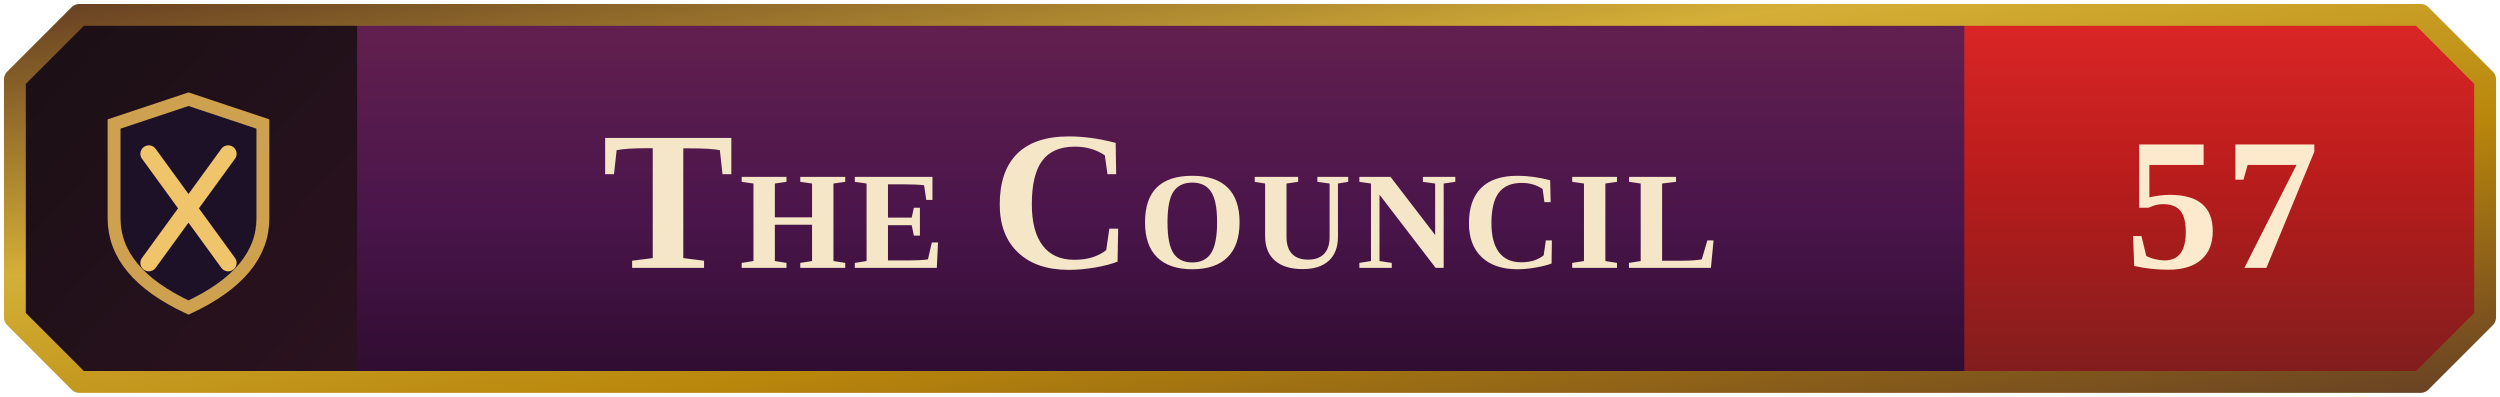
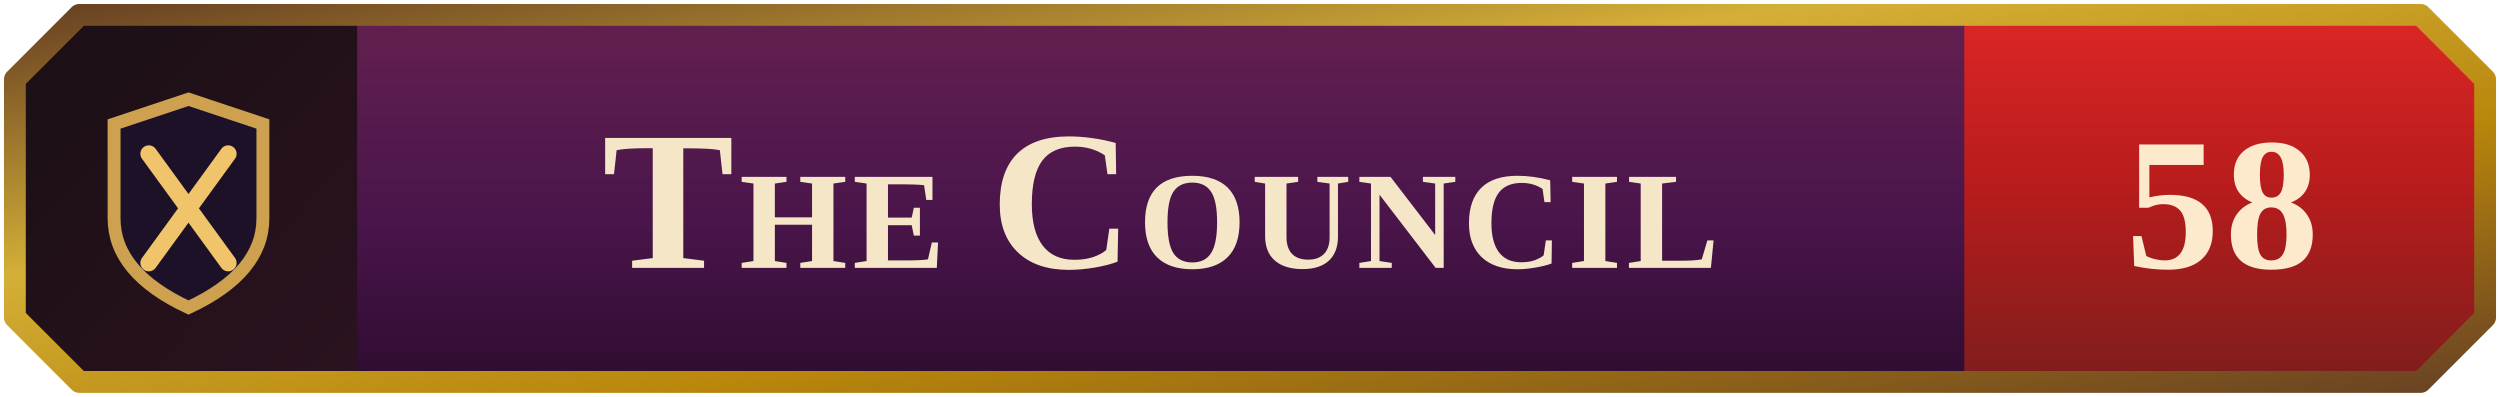
- <svg xmlns="http://www.w3.org/2000/svg" width="126" height="20" viewBox="0 0 252 40" role="img" aria-label="The Council: 57">
+ <svg xmlns="http://www.w3.org/2000/svg" width="126" height="20" viewBox="0 0 252 40" role="img" aria-label="The Council: 58">
  <defs>
    <linearGradient id="mcPlum" x1="0" y1="0" x2="0" y2="1">
      <stop offset="0%" stop-color="#63204f" />
      <stop offset="55%" stop-color="#4a154b" />
      <stop offset="100%" stop-color="#2e0c30" />
    </linearGradient>
    <linearGradient id="mcCap" x1="0" y1="0" x2="1" y2="1">
      <stop offset="0%" stop-color="#1a0f14" />
      <stop offset="100%" stop-color="#2b1220" />
    </linearGradient>
    <linearGradient id="mcBronze" x1="0" y1="0" x2="1" y2="1">
      <stop offset="0%" stop-color="#6b4423" />
      <stop offset="35%" stop-color="#d4af37" />
      <stop offset="65%" stop-color="#b8860b" />
      <stop offset="100%" stop-color="#6b4423" />
    </linearGradient>
    <linearGradient id="mcCount" x1="0" y1="0" x2="0" y2="1">
      <stop offset="0%" stop-color="#dc2626" />
      <stop offset="45%" stop-color="#b91c1c" />
      <stop offset="100%" stop-color="#7f1d1d" />
    </linearGradient>
  </defs>
  <path d="M 8 1.5 L 244 1.5 L 250.5 8 L 250.5 32 L 244 38.5 L 8 38.5 L 1.5 32 L 1.5 8 Z" fill="url(#mcPlum)" />
  <path d="M 8 1.5 L 36 1.5 L 36 38.5 L 8 38.5 L 1.5 32 L 1.5 8 Z" fill="url(#mcCap)" />
  <path d="M 198 1.5 L 244 1.5 L 250.5 8 L 250.5 32 L 244 38.5 L 198 38.5 Z" fill="url(#mcCount)" />
  <path d="M 8 1.5 L 244 1.5 L 250.5 8 L 250.5 32 L 244 38.5 L 8 38.5 L 1.5 32 L 1.5 8 Z" fill="none" stroke="url(#mcBronze)" stroke-width="2.2" stroke-linejoin="round" />
  <line x1="36" y1="3" x2="36" y2="37" stroke="url(#mcBronze)" stroke-width="1.4" />
  <line x1="198" y1="3" x2="198" y2="37" stroke="url(#mcBronze)" stroke-width="1.4" />
  <path d="M 19 10 L 26.5 12.5 L 26.5 22 Q 26.5 27.5 19 31 Q 11.5 27.5 11.5 22 L 11.5 12.5 Z" fill="#1d1128" stroke="#e0b055" stroke-opacity="0.9" stroke-width="1.3" />
  <path d="M 15 15.5 L 23 26.5 M 23 15.5 L 15 26.5" stroke="#f0c46a" stroke-width="1.7" stroke-linecap="round" />
  <text x="117" y="27" text-anchor="middle" fill="#f5e6c8" font-family="Cinzel, Georgia, 'Times New Roman', serif" font-size="20" font-weight="700" letter-spacing="0.5" style="font-variant: small-caps">The Council</text>
-   <text x="224" y="27" text-anchor="middle" fill="#fdeacd" font-family="Cinzel, Georgia, 'Times New Roman', serif" font-size="19" font-weight="700" letter-spacing="0.5">57</text>
+   <text x="224" y="27" text-anchor="middle" fill="#fdeacd" font-family="Cinzel, Georgia, 'Times New Roman', serif" font-size="19" font-weight="700" letter-spacing="0.5">58</text>
</svg>
